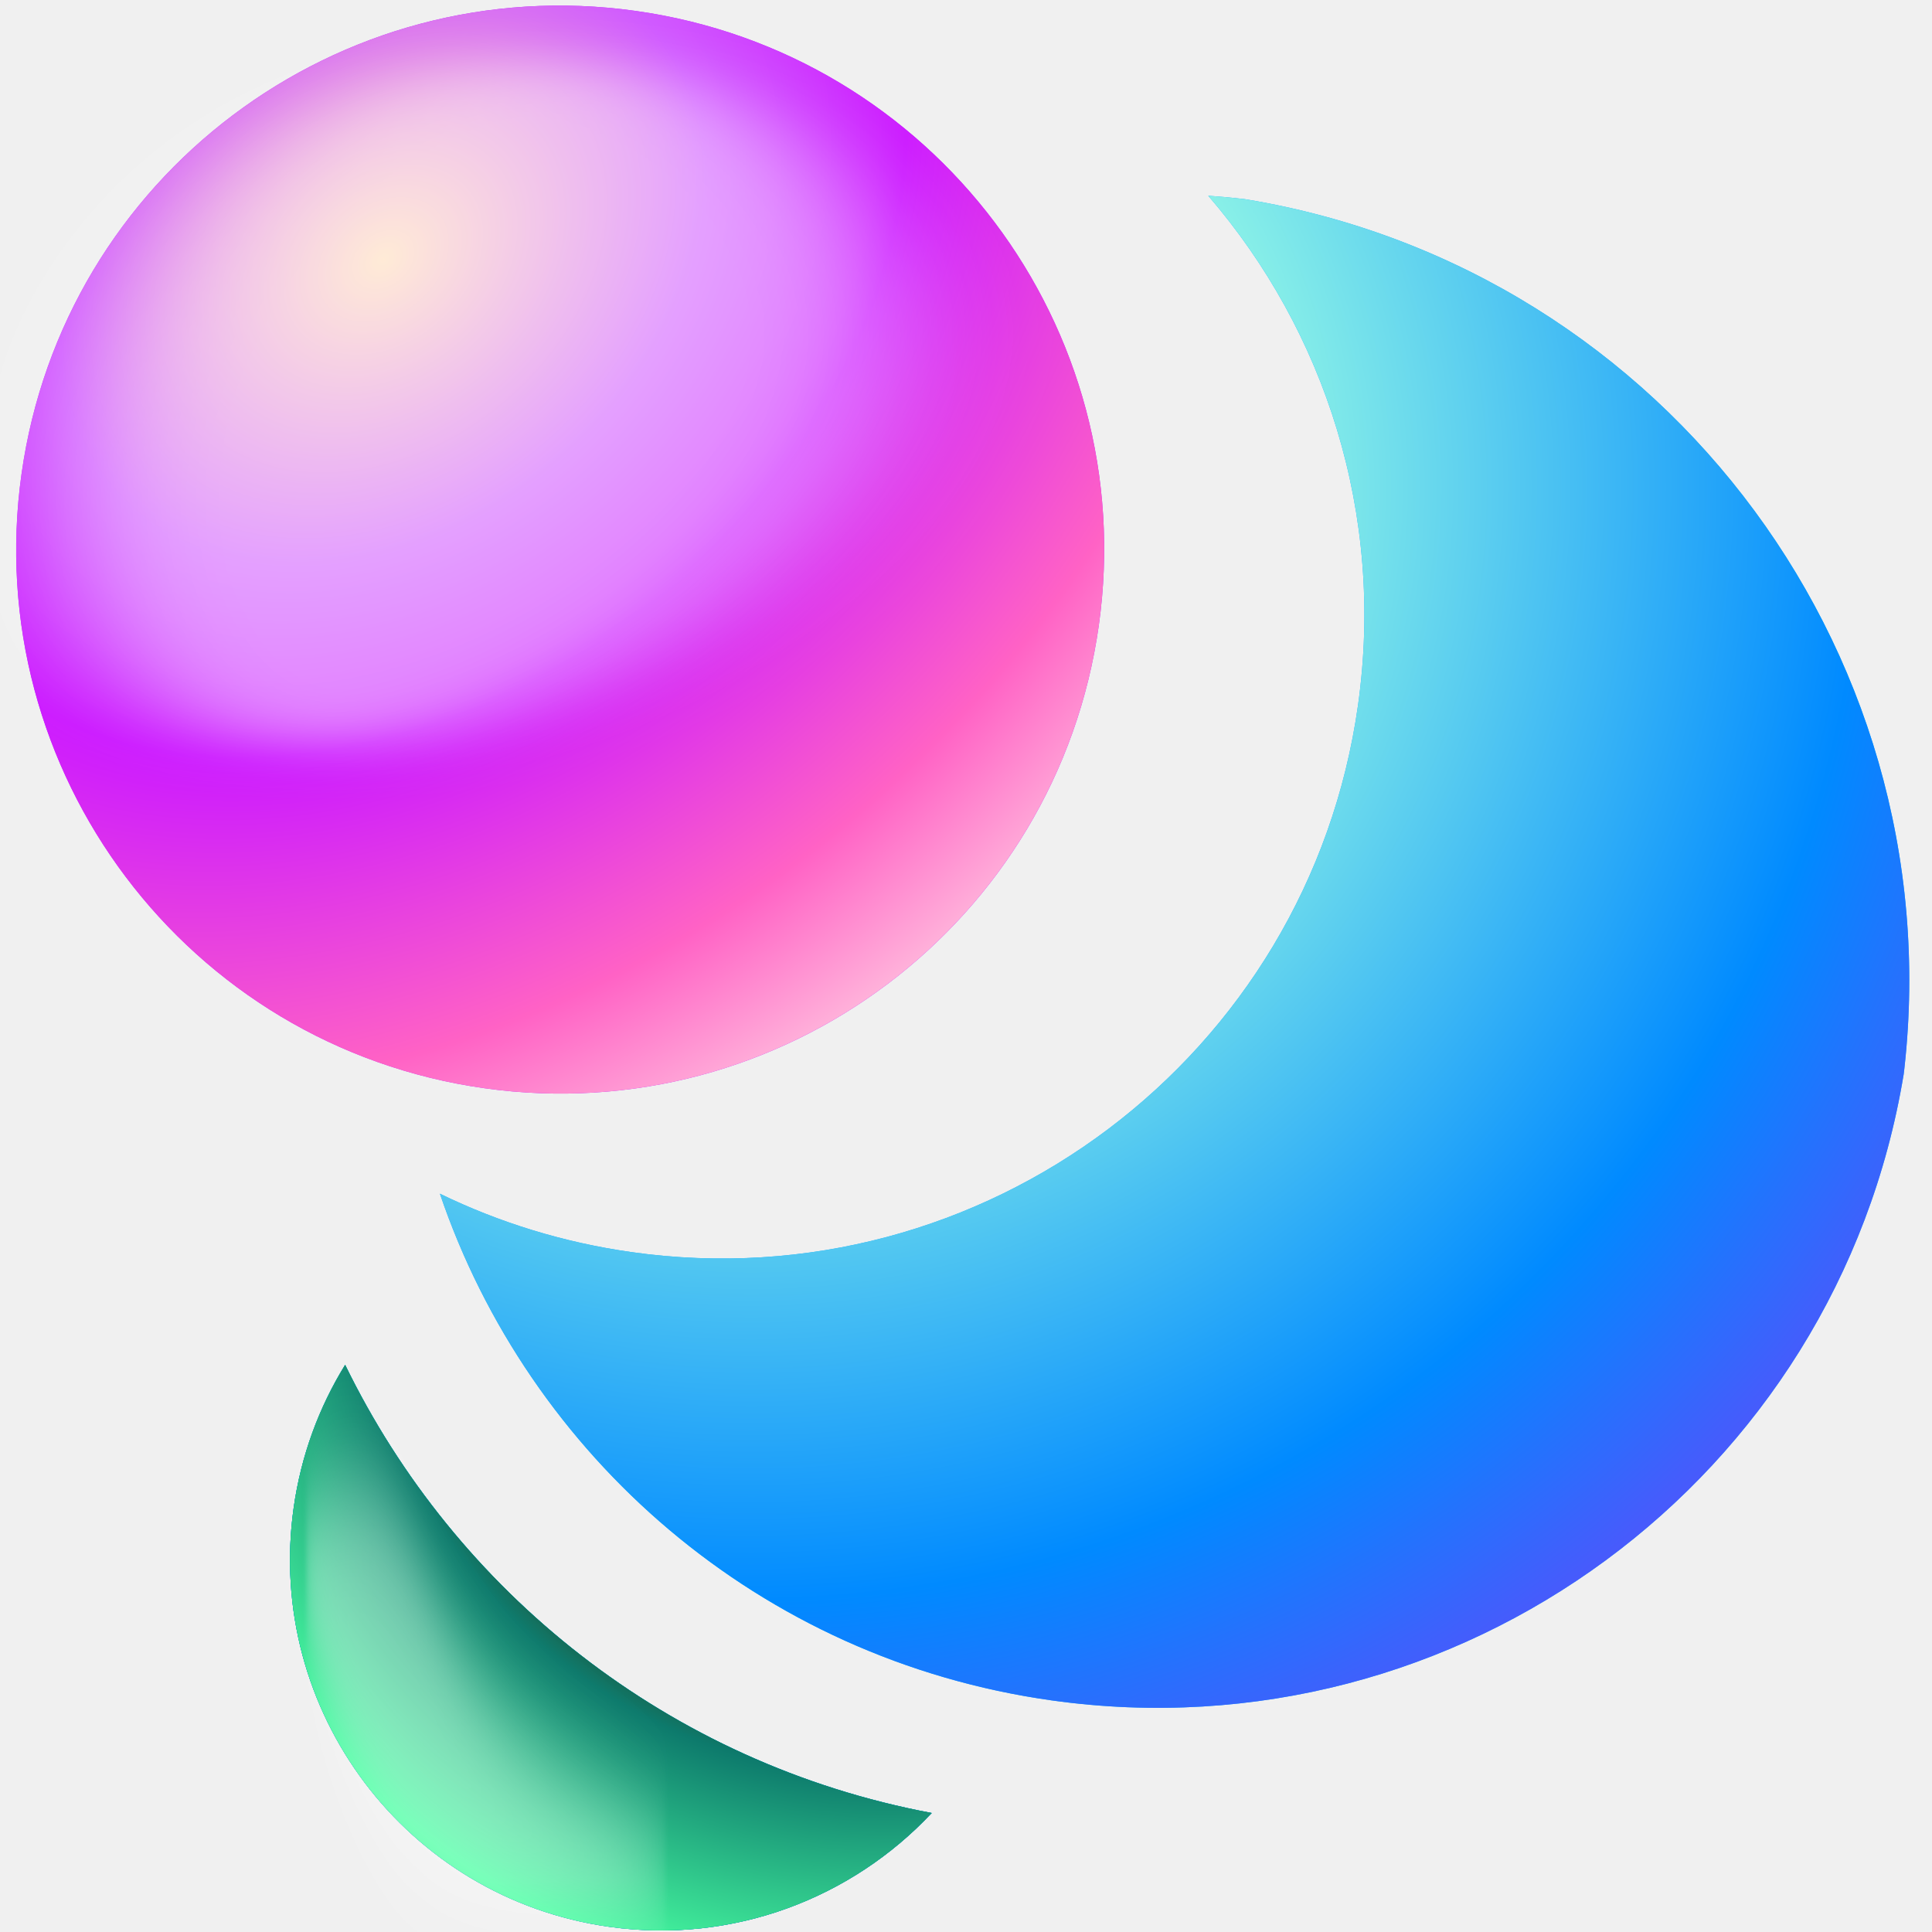
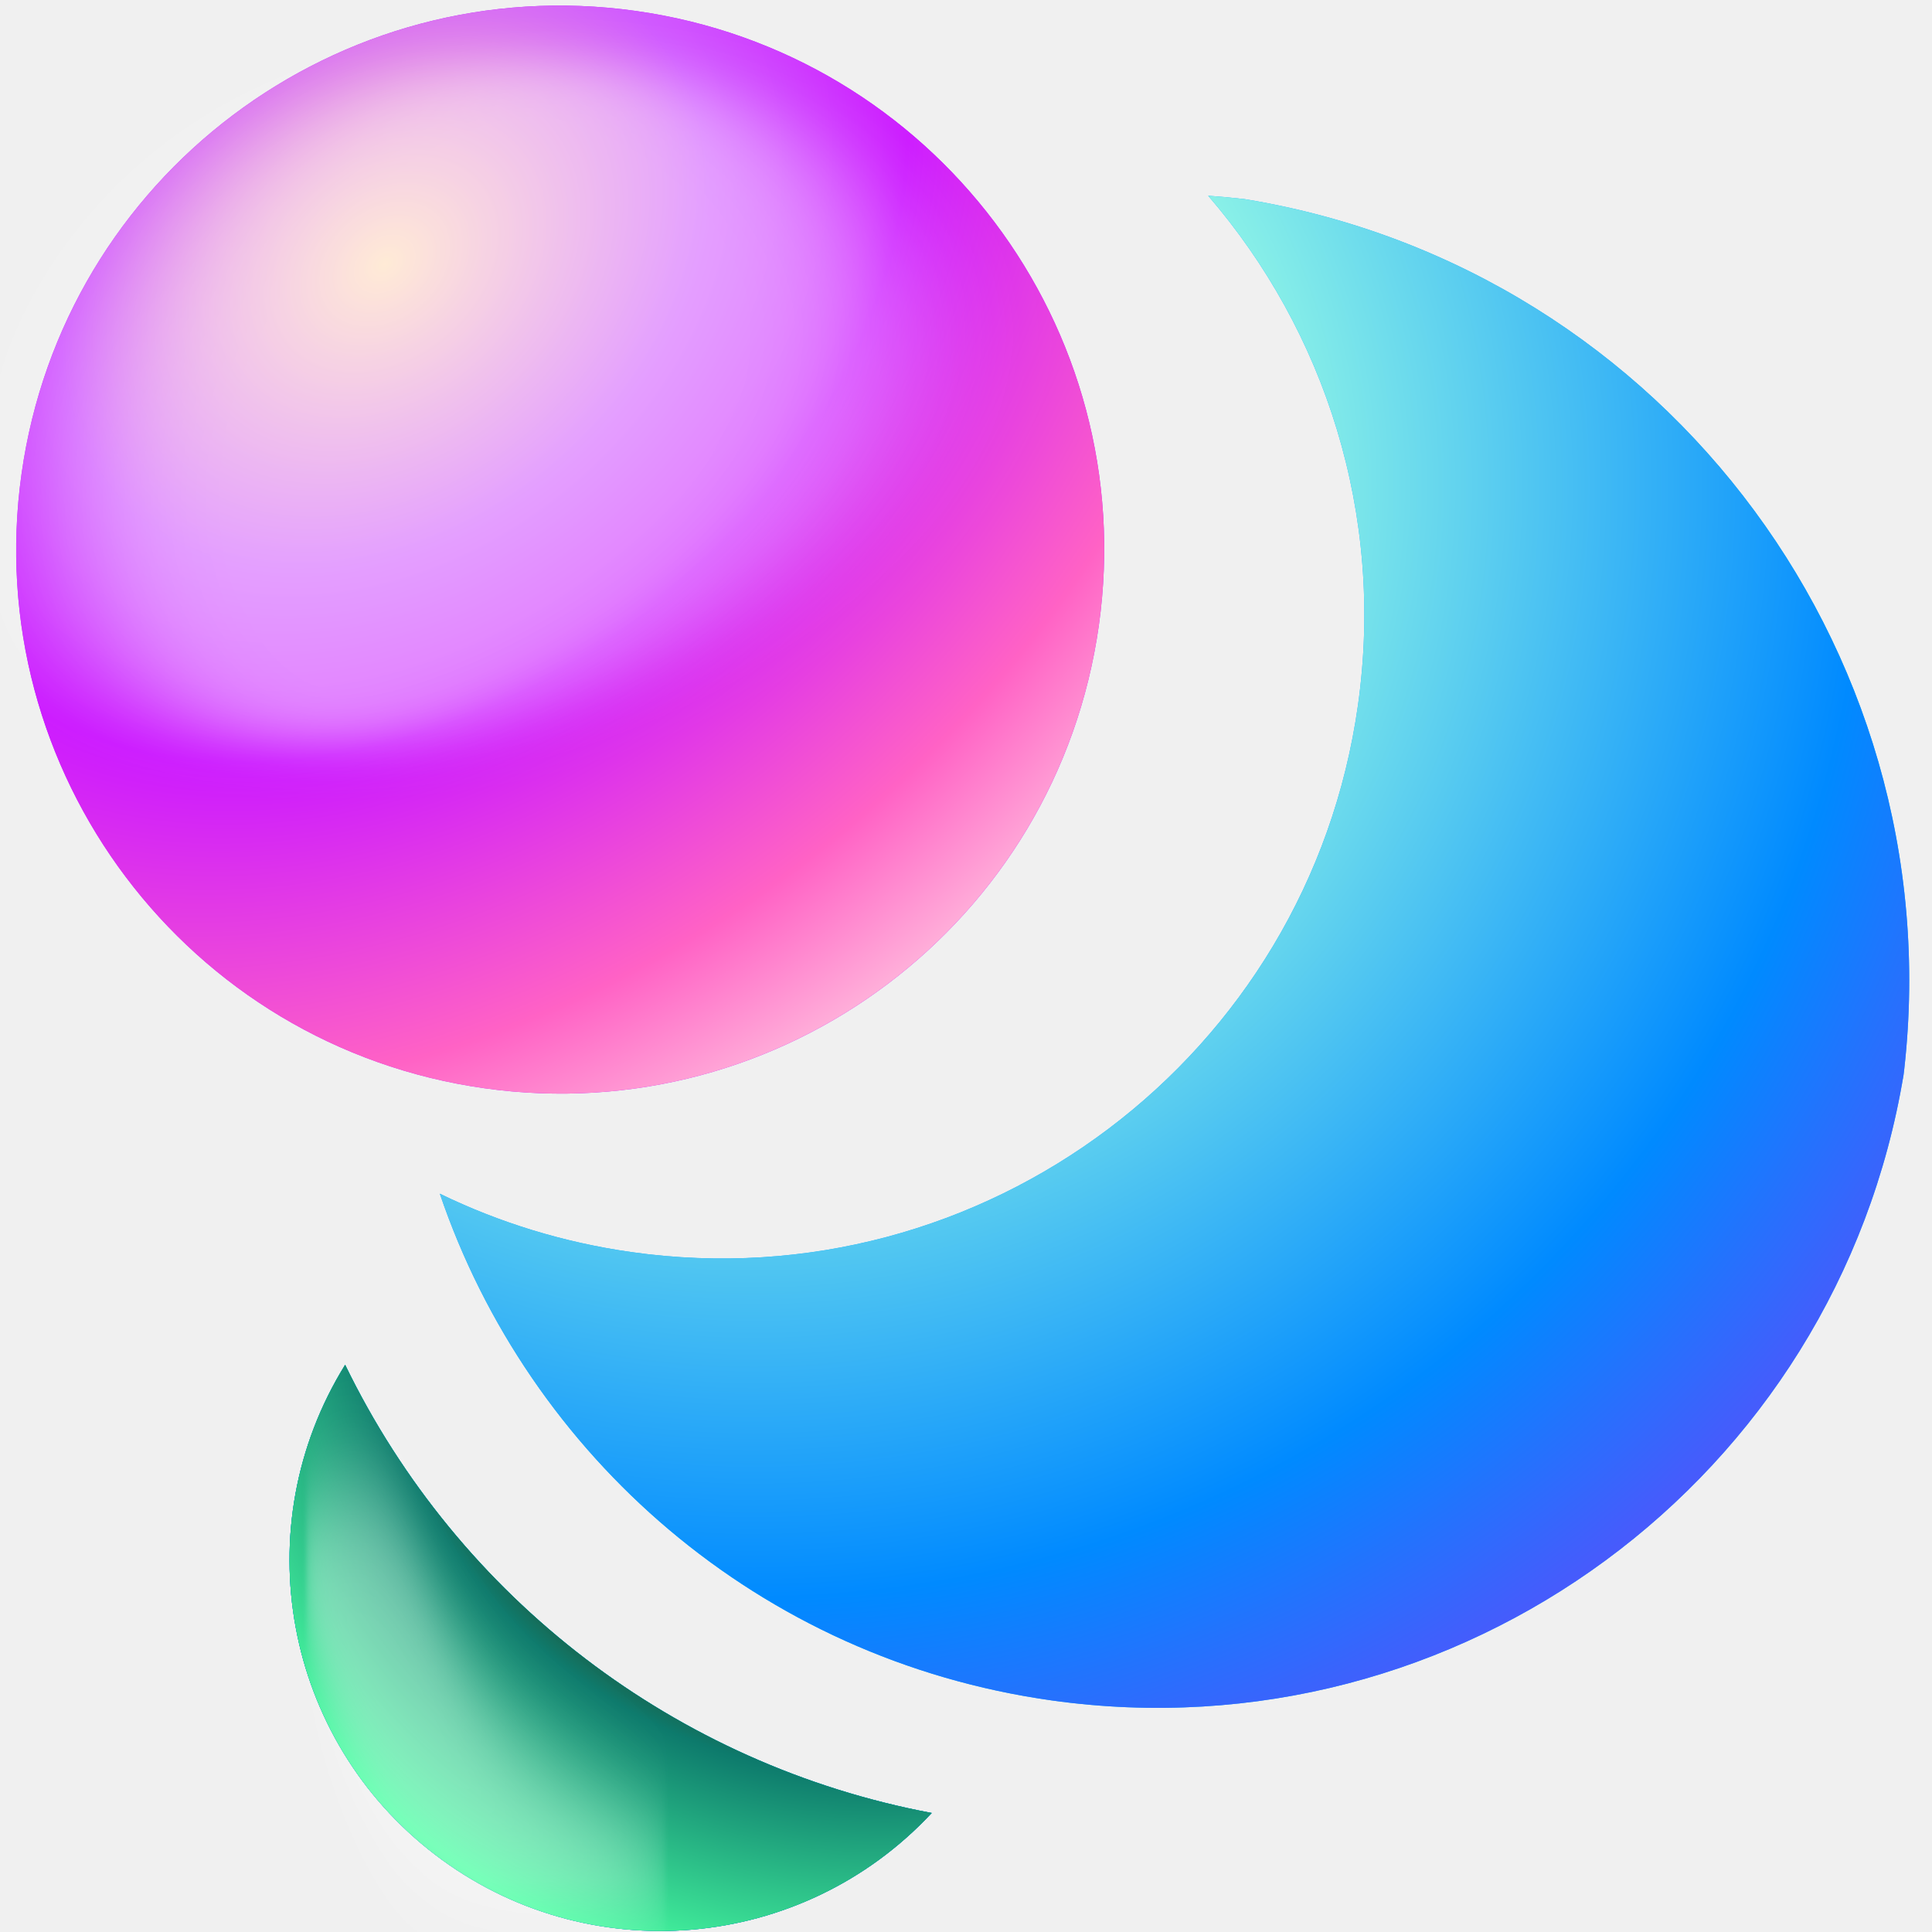
- <svg xmlns="http://www.w3.org/2000/svg" xmlns:xlink="http://www.w3.org/1999/xlink" width="341px" height="341px" viewBox="0 0 341 341" version="1.1">
+ <svg xmlns="http://www.w3.org/2000/svg" xmlns:xlink="http://www.w3.org/1999/xlink" width="341" height="341" viewBox="0 0 341 341">
  <defs>
-     <radialGradient cx="20.585%" cy="20.119%" fx="20.585%" fy="20.119%" r="100.087%" gradientTransform="translate(0.205849,0.201191),scale(1,0.852522),rotate(39.35291),translate(-0.205849,-0.201191)" id="radialGradient-1">
-       <stop stop-color="#FFFFFF" offset="0%" />
-       <stop stop-color="#9DFFE4" offset="29.403%" />
-       <stop stop-color="#008AFF" offset="71.503%" />
-       <stop stop-color="#5452FB" offset="90.936%" />
+     <radialGradient cx="20.58%" cy="20.12%" fx="20.58%" fy="20.12%" r="100.09%" gradientTransform="scale(1 .85252) rotate(39.35 .16 .22)" id="b">
+       <stop stop-color="#FFF" offset="0%" />
+       <stop stop-color="#9DFFE4" offset="29.4%" />
+       <stop stop-color="#008AFF" offset="71.5%" />
+       <stop stop-color="#5452FB" offset="90.94%" />
      <stop stop-color="#2F63FF" offset="100%" />
    </radialGradient>
-     <path d="M98.449,262.782 C123.306,299.678 164.685,324.521 211.981,326.703 C200.137,343.523 180.563,354.515 158.422,354.515 C122.27,354.515 92.963,325.208 92.963,289.056 C92.963,279.724 94.916,270.848 98.435,262.814 L98.449,262.782 Z M225.611,36.914 L223.881,36.9 C299.794,36.9 361.582,97.373 363.699,172.774 L363.737,174.722 L363.731,174.396 C363.726,174.174 363.721,173.952 363.716,173.73 C361.994,246.011 302.861,304.076 230.167,304.076 C177.984,304.076 132.79,274.156 110.804,230.538 C121.831,234.111 133.598,236.042 145.815,236.042 C208.479,236.042 259.278,185.244 259.278,122.58 C259.278,88.558 244.303,58.033 220.583,37.238 C222.687,37.089 224.805,36.989 226.935,36.938 L226.159,36.922 L226.159,36.922 L225.611,36.914 Z" id="path-2" />
-     <radialGradient cx="81.535%" cy="-35.251%" fx="81.535%" fy="-35.251%" r="142.274%" gradientTransform="translate(0.815349,-0.352514),scale(0.770757,1),rotate(118.4833),translate(-0.815349,0.352514)" id="radialGradient-3">
+     <radialGradient cx="81.53%" cy="-35.25%" fx="81.53%" fy="-35.25%" r="142.27%" gradientTransform="scale(-.77076 -1) rotate(-61.52 .47 1.57)" id="d">
      <stop stop-color="#2B3920" offset="0%" />
-       <stop stop-color="#2E411E" offset="59.957%" />
-       <stop stop-color="#0D7A6C" offset="70.176%" />
+       <stop stop-color="#2E411E" offset="59.96%" />
+       <stop stop-color="#0D7A6C" offset="70.18%" />
      <stop stop-color="#49FFA2" offset="100%" />
    </radialGradient>
-     <path d="M98.449,262.782 C123.306,299.678 164.685,324.521 211.981,326.703 C200.137,343.523 180.563,354.515 158.422,354.515 C122.27,354.515 92.963,325.208 92.963,289.056 C92.963,279.724 94.916,270.848 98.435,262.814 L98.449,262.782 Z" id="path-4" />
-     <radialGradient cx="30.249%" cy="25.492%" fx="30.249%" fy="25.492%" r="88.108%" gradientTransform="translate(0.302495,0.254921),rotate(39.87118),scale(1,1.318751),translate(-0.302495,-0.254921)" id="radialGradient-5">
+     <radialGradient cx="30.25%" cy="25.49%" fx="30.25%" fy="25.49%" r="88.11%" gradientTransform="rotate(39.87 .41 .3) scale(1 1.31875)" id="f">
      <stop stop-color="#FFDCB8" offset="0%" />
      <stop stop-color="#D059FF" offset="28.21%" />
-       <stop stop-color="#CC1AFF" offset="45.623%" />
-       <stop stop-color="#FF62C5" offset="76.363%" />
+       <stop stop-color="#CC1AFF" offset="45.62%" />
+       <stop stop-color="#FF62C5" offset="76.36%" />
      <stop stop-color="#FFD7E4" offset="100%" />
    </radialGradient>
-     <circle id="path-6" cx="116.007" cy="115.007" r="96.007" />
-     <filter x="-17.5%" y="-24.1%" width="135.1%" height="148.2%" filterUnits="objectBoundingBox" id="filter-7">
+     <filter x="-17.5%" y="-24.1%" width="135.1%" height="148.2%" filterUnits="objectBoundingBox" id="g">
      <feGaussianBlur stdDeviation="9" in="SourceGraphic" />
    </filter>
-     <filter x="-22.9%" y="-53.8%" width="145.9%" height="207.7%" filterUnits="objectBoundingBox" id="filter-8">
+     <filter x="-22.9%" y="-53.8%" width="145.9%" height="207.7%" filterUnits="objectBoundingBox" id="h">
      <feGaussianBlur stdDeviation="7" in="SourceGraphic" />
    </filter>
+     <path d="M98.45 262.78a144.86 144.86 0 0 0 113.53 63.92 65.46 65.46 0 0 1-113.55-63.89l.02-.03ZM225.6 36.91l-1.73-.01c75.91 0 137.7 60.47 139.82 135.87l.04 1.95v-.32l-.02-.67c-1.73 72.28-60.86 130.35-133.55 130.35-52.19 0-97.38-29.92-119.37-73.54 11.03 3.57 22.8 5.5 35.02 5.5 62.66 0 113.46-50.8 113.46-113.46 0-34.02-14.98-64.55-38.7-85.34 2.1-.15 4.23-.25 6.36-.3l-.78-.02h-.55Z" id="a" />
+     <path d="M98.45 262.78a144.86 144.86 0 0 0 113.53 63.92 65.46 65.46 0 0 1-113.55-63.89l.02-.03Z" id="c" />
+     <circle id="e" cx="116.01" cy="115.01" r="96.01" />
  </defs>
-   <g id="logo-mark" stroke="none" stroke-width="1" fill="none" fill-rule="evenodd">
-     <g id="Group-5" transform="translate(154.4818, 175.5) rotate(8) translate(-154.4818, -175.5) translate(-27.51824, -9.5)">
-       <g id="Combined-Shape">
-         <use fill="#1BB1FE" xlink:href="#path-2" />
-         <use fill="url(#radialGradient-1)" xlink:href="#path-2" />
-       </g>
-       <g id="Combined-Shape">
-         <use fill="#00BC81" xlink:href="#path-4" />
-         <use fill="url(#radialGradient-3)" xlink:href="#path-4" />
-       </g>
-       <g id="Oval">
-         <use fill="#BD1FFF" xlink:href="#path-6" />
-         <use fill="url(#radialGradient-5)" xlink:href="#path-6" />
-       </g>
-       <path d="M95.757,145.514 C138.282,145.514 172.755,128.751 172.755,97.824 C172.755,66.896 138.282,33.514 95.757,33.514 C53.232,33.514 18.759,66.896 18.759,97.824 C18.759,128.751 53.232,145.514 95.757,145.514 Z" id="Oval" fill="#FFFFFF" opacity="0.424" filter="url(#filter-7)" transform="translate(95.7572, 89.51385) rotate(-34) translate(-95.7572, -89.51385) " />
-       <path d="M124.177,335.133 C147.638,337.128 165.831,352.11 171.279,339.875 C176.726,327.64 136.827,305.635 117.016,305.635 C97.206,305.635 80.209,316.556 80.209,330.964 C80.209,345.372 100.716,333.138 124.177,335.133 Z" id="Oval" fill="#FFFFFF" opacity="0.369" filter="url(#filter-8)" transform="translate(125.9966, 325.1347) rotate(-141) translate(-125.9966, -325.1347) " />
+   <g fill="none" fill-rule="evenodd">
+     <g transform="rotate(8 236.17 -16.51)">
+       <use fill="#1BB1FE" xlink:href="#a" />
+       <use fill="url(#b)" xlink:href="#a" />
    </g>
+     <g transform="rotate(8 236.17 -16.51)">
+       <use fill="#00BC81" xlink:href="#c" />
+       <use fill="url(#d)" xlink:href="#c" />
+     </g>
+     <g transform="rotate(8 236.17 -16.51)">
+       <use fill="#BD1FFF" xlink:href="#e" />
+       <use fill="url(#f)" xlink:href="#e" />
+     </g>
+     <path d="M95.76 145.51c42.52 0 77-16.76 77-47.69 0-30.92-34.48-64.3-77-64.3-42.53 0-77 33.38-77 64.3 0 30.93 34.47 47.7 77 47.7Z" fill="#FFF" opacity=".42" filter="url(#g)" transform="rotate(-26 44.5 108.23)" />
+     <path d="M124.18 335.13c23.46 2 41.65 16.98 47.1 4.75 5.45-12.24-34.45-34.25-54.26-34.25-19.81 0-36.81 10.93-36.81 25.33 0 14.41 20.5 2.18 43.97 4.17Z" fill="#FFF" opacity=".37" filter="url(#h)" transform="rotate(-133 98.7 325.91)" />
  </g>
</svg>
